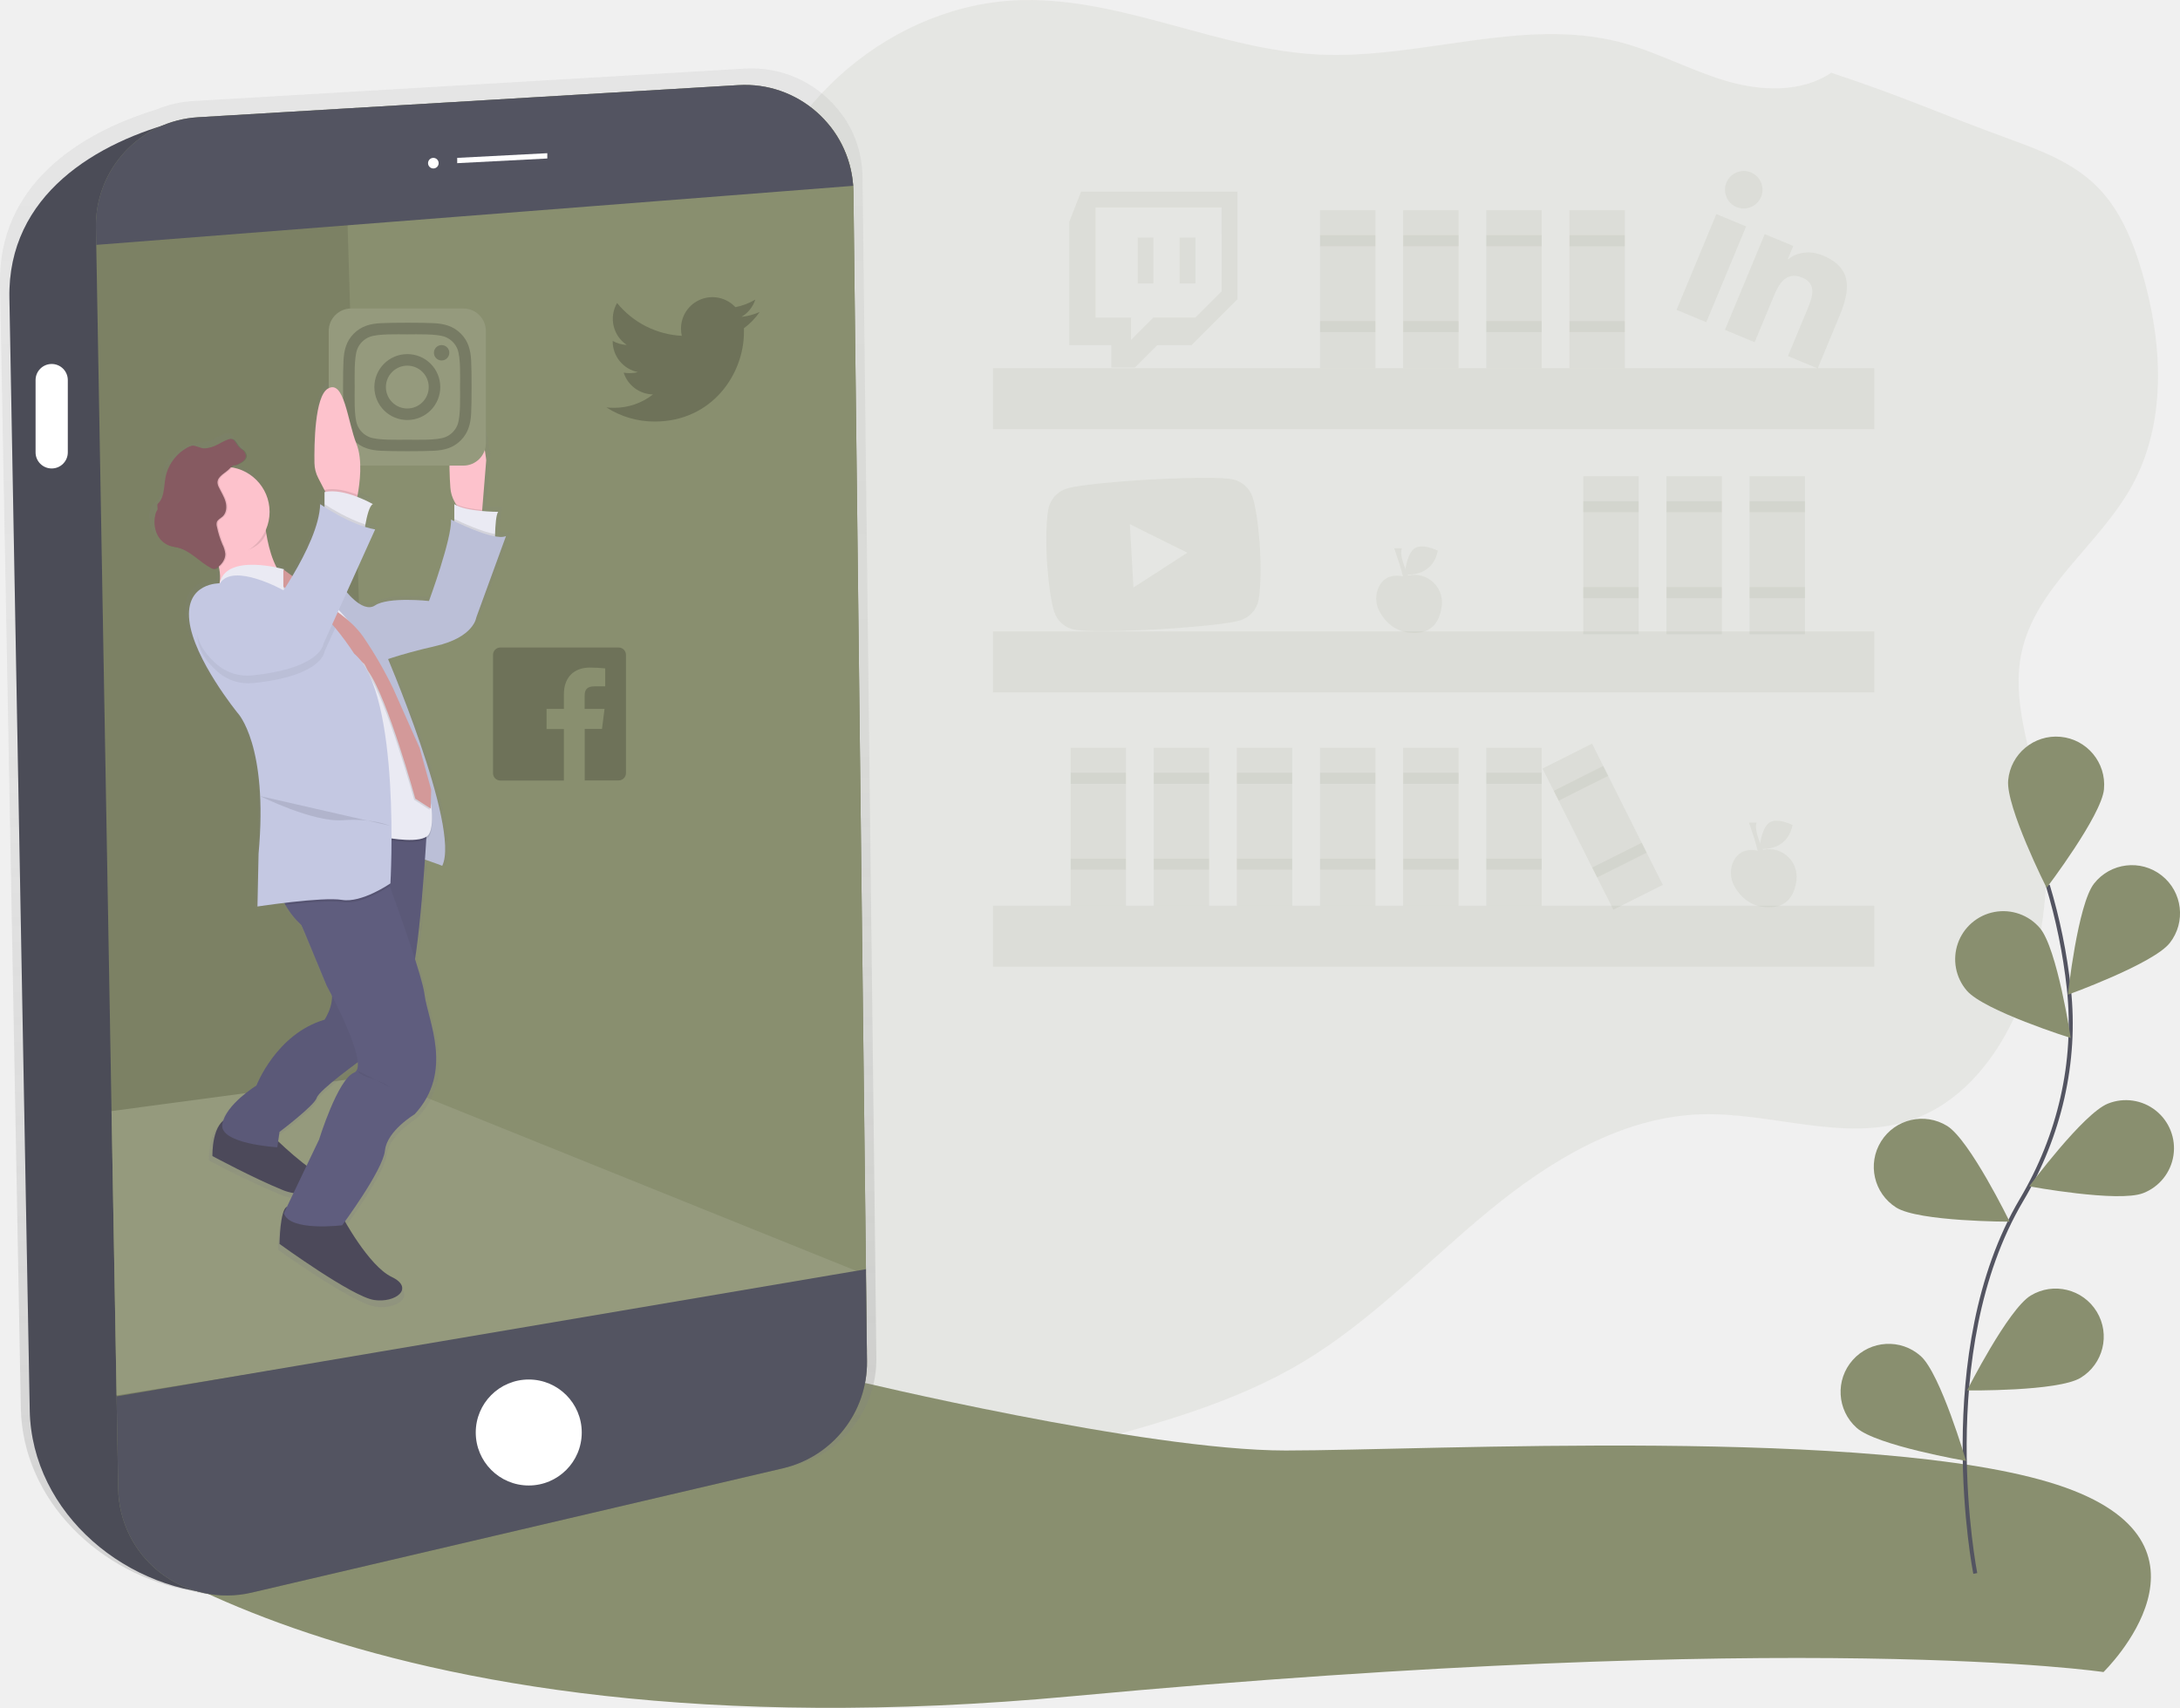
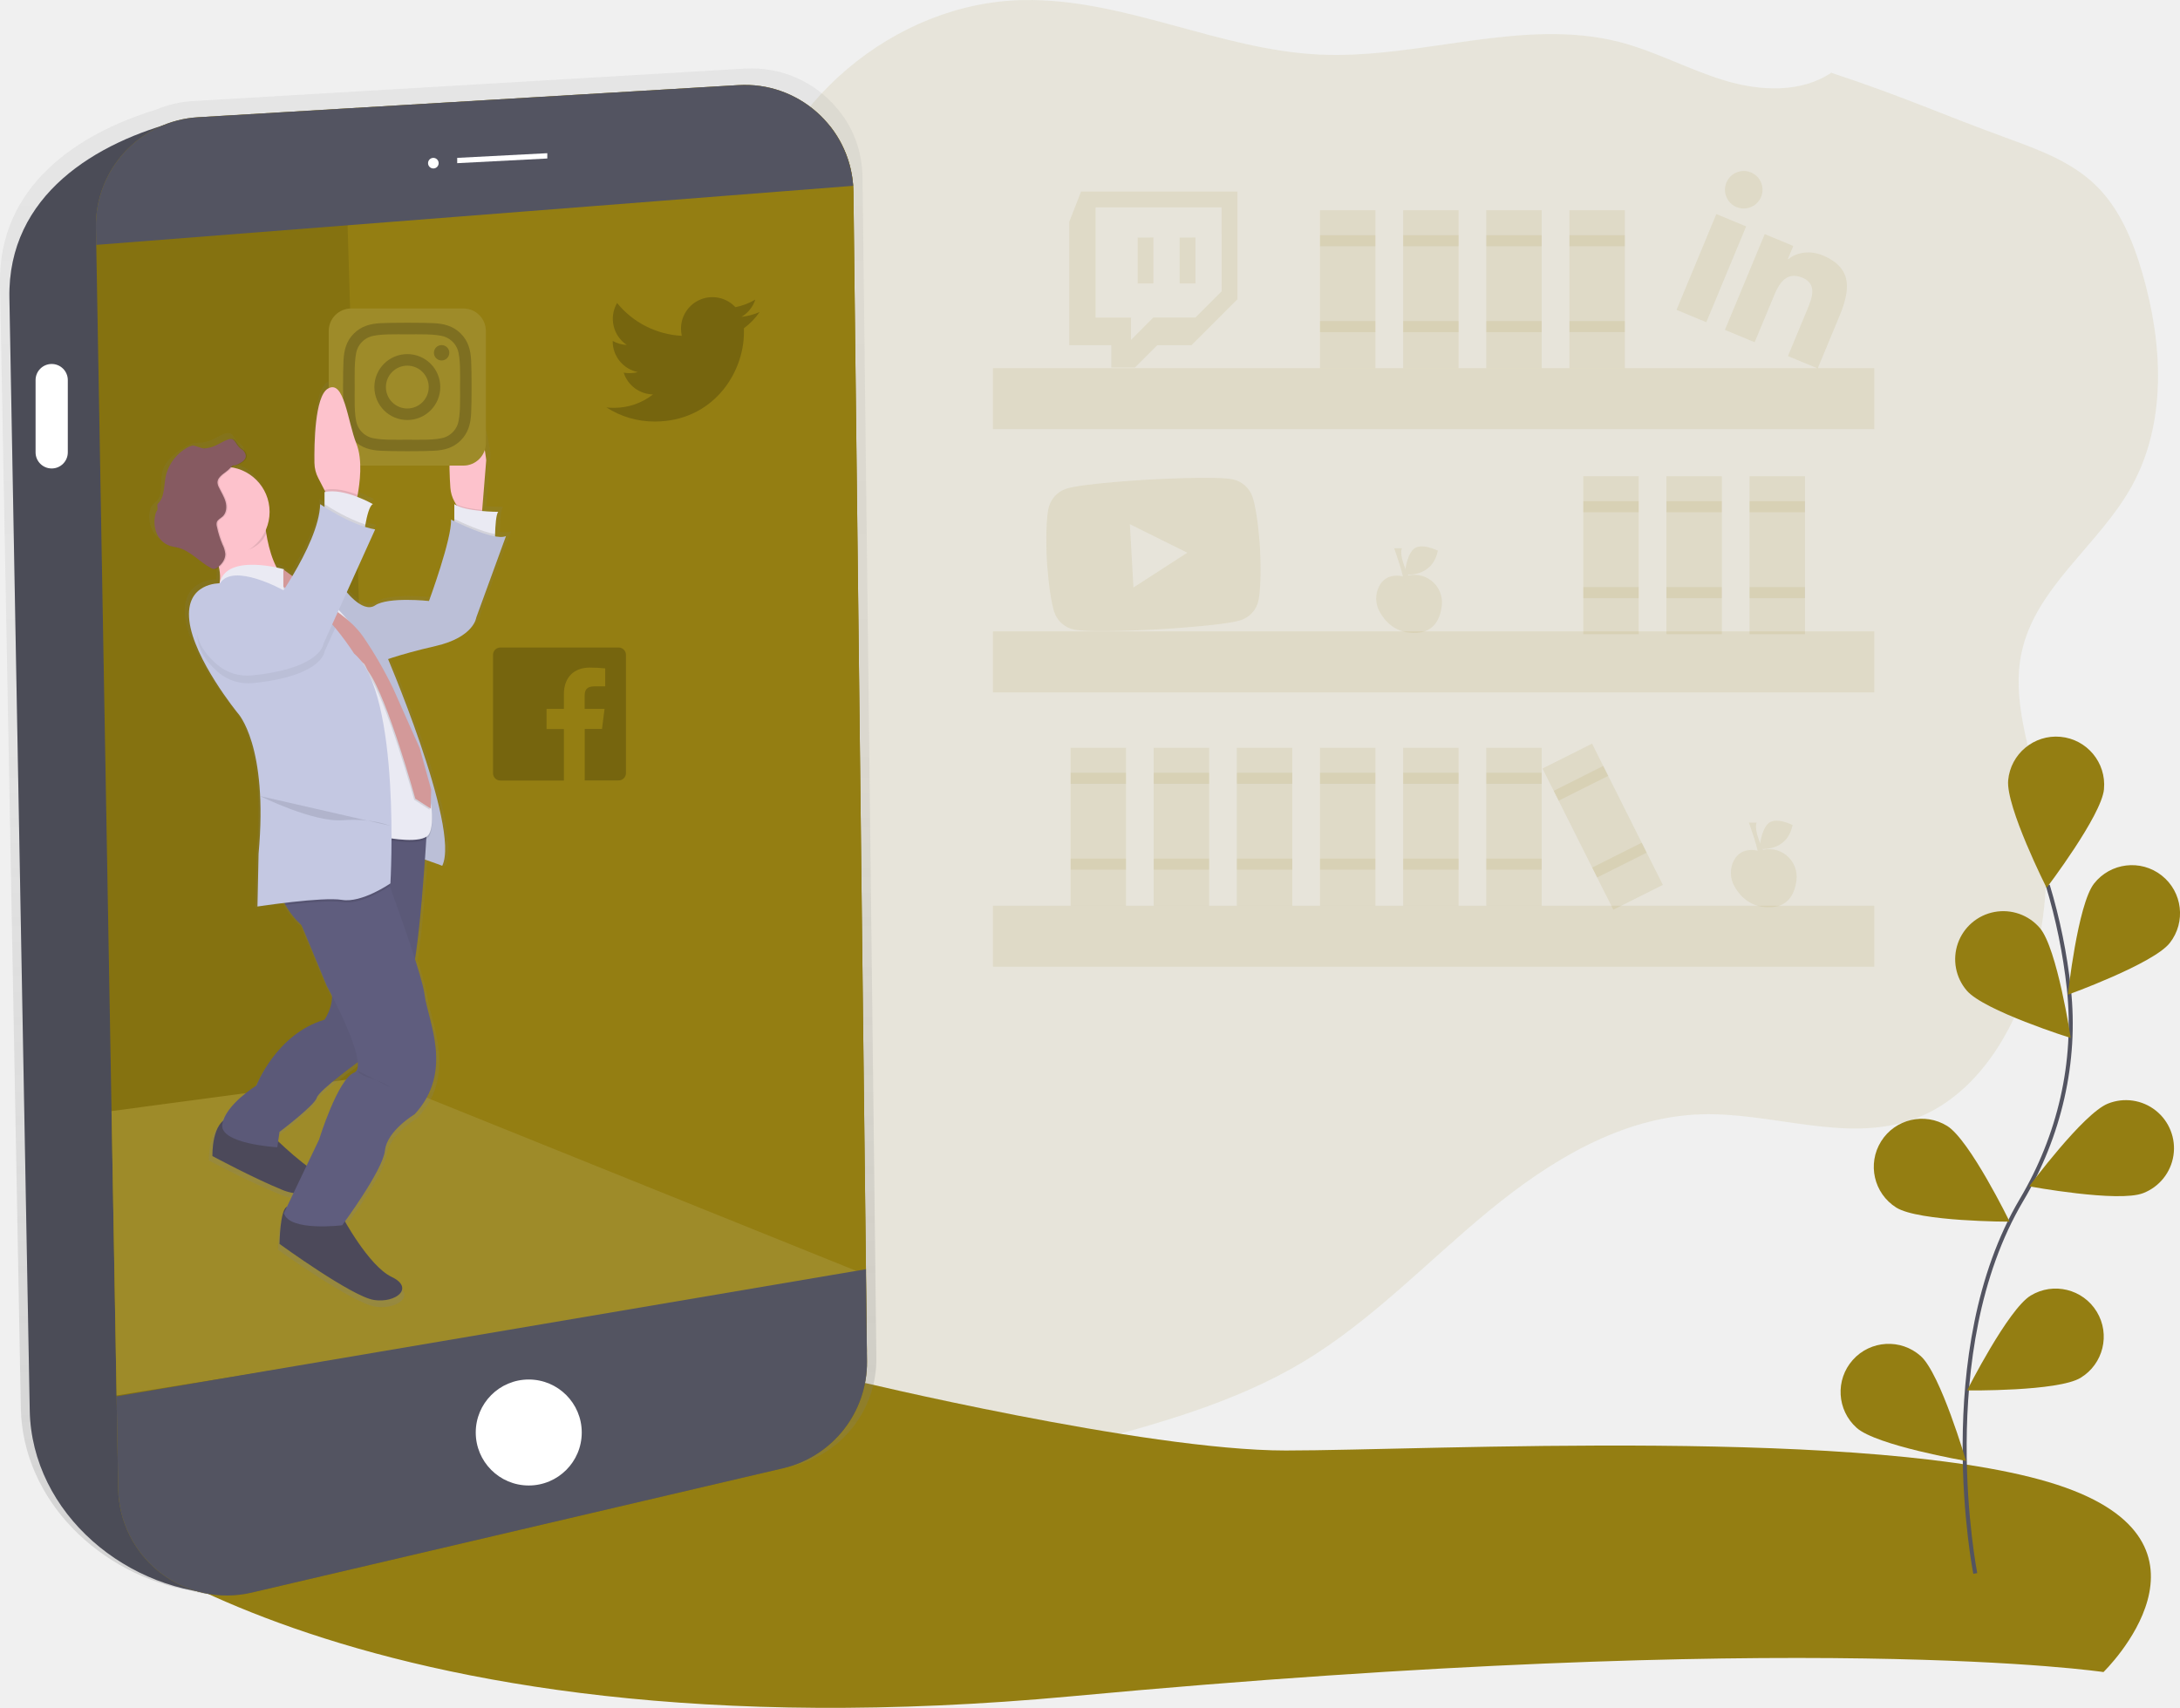
<svg xmlns="http://www.w3.org/2000/svg" xmlns:xlink="http://www.w3.org/1999/xlink" data-name="Layer 1" width="1082.19" height="847.94" viewBox="0 0 1082.19 847.94">
  <defs>
    <linearGradient id="a" x1="276.42" y1="818" x2="276.42" y2="60" gradientUnits="userSpaceOnUse">
      <stop offset="0" stop-color="gray" stop-opacity=".25" />
      <stop offset=".54" stop-color="gray" stop-opacity=".12" />
      <stop offset="1" stop-color="gray" stop-opacity=".1" />
    </linearGradient>
    <linearGradient id="b" x1="891.13" y1="675.02" x2="891.13" y2="214.93" gradientTransform="matrix(-1 0 0 1 1114 0)" xlink:href="#a" />
  </defs>
-   <path d="M909.2 36.16c37.27 12.37 51.62 19.46 88.51 32.93 15.11 5.52 30.64 11.41 42.27 22.52 12.21 11.67 18.87 27.95 23.58 44.17 10.1 34.82 12.19 74.1-5.42 105.79-16.11 29-47.49 49.78-54.54 82.18-5.2 23.89 4.26 48.17 8.9 72.17a184.8 184.8 0 01-6.35 93.79c-9.69 28.64-28.59 56.43-57.16 66.3-33.23 11.47-69.43-3.86-104.57-2.76-39.43 1.24-75.24 23.14-105.67 48.24s-57.89 54.24-91.65 74.55c-34.43 20.69-73.83 31.26-112.65 41.6-21.59 5.75-43.41 11.53-65.74 12.27-24.69.82-49.33-4.61-72.37-13.54-42.71-16.54-80.4-45.17-109.34-80.67-16.84-20.65-31.41-47.31-24.05-72.91 5.35-18.6 21-32 33-47.17 31.94-40.17 38.93-98.64 17.36-145.21-10.93-23.6-28.17-43.58-43.46-64.62s-29.13-44.43-31.5-70.33 9.64-54.65 33.65-64.64c29.45-12.24 71.25 3.84 90.26-21.78 7.2-9.71 8.12-22.5 10.32-34.38C384.29 51.68 444.1 1.12 508.1.02c49.92-.86 97 24.71 146.85 27.07 50.09 2.37 100.96-18.73 149.46-6.12 17.79 4.69 34.17 13.69 51.79 19s38 6.31 53.18-4.07" fill="#898f6f" opacity=".1" />
-   <path fill="#898f6f" opacity=".1" d="M492.93 182.79h437.49v30.27H492.93zm0 130.7h437.49v30.27H492.93zm0 136.2h437.49v30.27H492.93z" />
-   <path fill="#898f6f" opacity=".1" d="M655.27 104.38h27.51v78.42h-27.51z" />
-   <path fill="#898f6f" opacity=".1" d="M655.27 116.76h27.51v5.5h-27.51zm0 42.65h27.51v5.5h-27.51zm41.28-55.03h27.51v78.42h-27.51z" />
-   <path fill="#898f6f" opacity=".1" d="M696.55 116.76h27.51v5.5h-27.51zm0 42.65h27.51v5.5h-27.51zm41.27-55.03h27.51v78.42h-27.51z" />
-   <path fill="#898f6f" opacity=".1" d="M737.82 116.76h27.51v5.5h-27.51zm0 42.65h27.51v5.5h-27.51zm41.27-55.03h27.51v78.42h-27.51z" />
-   <path fill="#898f6f" opacity=".1" d="M779.09 116.76h27.51v5.5h-27.51zm0 42.65h27.51v5.5h-27.51zm-13.365 222.142l24.591-12.331 35.15 70.101-24.591 12.33z" />
-   <path fill="#898f6f" opacity=".1" d="M771.276 392.623l24.592-12.33 2.465 4.916-24.592 12.33zm19.118 38.117l24.592-12.331 2.465 4.916-24.592 12.33zm-4.424-194.29h27.51v78.42h-27.51z" />
-   <path fill="#898f6f" opacity=".1" d="M785.97 248.83h27.51v5.5h-27.51zm0 42.65h27.51v5.5h-27.51zm41.27-55.03h27.51v78.42h-27.51z" />
-   <path fill="#898f6f" opacity=".1" d="M827.24 248.83h27.51v5.5h-27.51zm0 42.65h27.51v5.5h-27.51zm41.27-55.03h27.51v78.42h-27.51z" />
-   <path fill="#898f6f" opacity=".1" d="M868.51 248.83h27.51v5.5h-27.51zm0 42.65h27.51v5.5h-27.51zm-337.05 79.79h27.51v78.42h-27.51z" />
-   <path fill="#898f6f" opacity=".1" d="M531.46 383.65h27.51v5.5h-27.51zm0 42.65h27.51v5.5h-27.51zm41.27-55.03h27.51v78.42h-27.51z" />
-   <path fill="#898f6f" opacity=".1" d="M572.73 383.65h27.51v5.5h-27.51zm0 42.65h27.51v5.5h-27.51zM614 371.27h27.51v78.42H614z" />
-   <path fill="#898f6f" opacity=".1" d="M614 383.65h27.51v5.5H614zm0 42.65h27.51v5.5H614zm41.27-55.03h27.51v78.42h-27.51z" />
-   <path fill="#898f6f" opacity=".1" d="M655.27 383.65h27.51v5.5h-27.51zm0 42.65h27.51v5.5h-27.51zm41.28-55.03h27.51v78.42h-27.51z" />
-   <path fill="#898f6f" opacity=".1" d="M696.55 383.65h27.51v5.5h-27.51zm0 42.65h27.51v5.5h-27.51zm41.27-55.03h27.51v78.42h-27.51z" />
-   <path fill="#898f6f" opacity=".1" d="M737.82 383.65h27.51v5.5h-27.51zm0 42.65h27.51v5.5h-27.51z" />
-   <g opacity=".1" fill="#898f6f">
+   <path d="M909.2 36.16c37.27 12.37 51.62 19.46 88.51 32.93 15.11 5.52 30.64 11.41 42.27 22.52 12.21 11.67 18.87 27.95 23.58 44.17 10.1 34.82 12.19 74.1-5.42 105.79-16.11 29-47.49 49.78-54.54 82.18-5.2 23.89 4.26 48.17 8.9 72.17a184.8 184.8 0 01-6.35 93.79c-9.69 28.64-28.59 56.43-57.16 66.3-33.23 11.47-69.43-3.86-104.57-2.76-39.43 1.24-75.24 23.14-105.67 48.24s-57.89 54.24-91.65 74.55c-34.43 20.69-73.83 31.26-112.65 41.6-21.59 5.75-43.41 11.53-65.74 12.27-24.69.82-49.33-4.61-72.37-13.54-42.71-16.54-80.4-45.17-109.34-80.67-16.84-20.65-31.41-47.31-24.05-72.91 5.35-18.6 21-32 33-47.17 31.94-40.17 38.93-98.64 17.36-145.21-10.93-23.6-28.17-43.58-43.46-64.62s-29.13-44.43-31.5-70.33 9.64-54.65 33.65-64.64c29.45-12.24 71.25 3.84 90.26-21.78 7.2-9.71 8.12-22.5 10.32-34.38C384.29 51.68 444.1 1.12 508.1.02c49.92-.86 97 24.71 146.85 27.07 50.09 2.37 100.96-18.73 149.46-6.12 17.79 4.69 34.17 13.69 51.79 19s38 6.31 53.18-4.07" fill="#947e12" opacity=".1" />
+   <path fill="#947e12" opacity=".1" d="M492.93 182.79h437.49v30.27H492.93zm0 130.7h437.49v30.27H492.93zm0 136.2h437.49v30.27H492.93z" />
+   <path fill="#947e12" opacity=".1" d="M655.27 104.38h27.51v78.42h-27.51z" />
+   <path fill="#947e12" opacity=".1" d="M655.27 116.76h27.51v5.5h-27.51zm0 42.65h27.51v5.5h-27.51zm41.28-55.03h27.51v78.42h-27.51z" />
+   <path fill="#947e12" opacity=".1" d="M696.55 116.76h27.51v5.5h-27.51zm0 42.65h27.51v5.5h-27.51zm41.27-55.03h27.51v78.42h-27.51z" />
+   <path fill="#947e12" opacity=".1" d="M737.82 116.76h27.51v5.5h-27.51zm0 42.65h27.51v5.5h-27.51zm41.27-55.03h27.51v78.42h-27.51z" />
+   <path fill="#947e12" opacity=".1" d="M779.09 116.76h27.51v5.5h-27.51zm0 42.65h27.51v5.5h-27.51zm-13.365 222.142l24.591-12.331 35.15 70.101-24.591 12.33z" />
+   <path fill="#947e12" opacity=".1" d="M771.276 392.623l24.592-12.33 2.465 4.916-24.592 12.33zm19.118 38.117l24.592-12.331 2.465 4.916-24.592 12.33zm-4.424-194.29h27.51v78.42h-27.51z" />
+   <path fill="#947e12" opacity=".1" d="M785.97 248.83h27.51v5.5h-27.51zm0 42.65h27.51v5.5h-27.51zm41.27-55.03h27.51v78.42h-27.51z" />
+   <path fill="#947e12" opacity=".1" d="M827.24 248.83h27.51v5.5h-27.51zm0 42.65h27.51v5.5h-27.51zm41.27-55.03h27.51v78.42h-27.51z" />
+   <path fill="#947e12" opacity=".1" d="M868.51 248.83h27.51v5.5h-27.51zm0 42.65h27.51v5.5h-27.51zm-337.05 79.79h27.51v78.42h-27.51z" />
+   <path fill="#947e12" opacity=".1" d="M531.46 383.65h27.51v5.5h-27.51zm0 42.65h27.51v5.5h-27.51zm41.27-55.03h27.51v78.42h-27.51z" />
+   <path fill="#947e12" opacity=".1" d="M572.73 383.65h27.51v5.5h-27.51zm0 42.65h27.51v5.5h-27.51zM614 371.27h27.51v78.42H614z" />
+   <path fill="#947e12" opacity=".1" d="M614 383.65h27.51v5.5H614zm0 42.65h27.51v5.5H614zm41.27-55.03h27.51v78.42h-27.51z" />
+   <path fill="#947e12" opacity=".1" d="M655.27 383.65h27.51v5.5h-27.51zm0 42.65h27.51v5.5h-27.51zm41.28-55.03h27.51v78.42h-27.51z" />
+   <path fill="#947e12" opacity=".1" d="M696.55 383.65h27.51v5.5h-27.51zm0 42.65h27.51v5.5h-27.51zm41.27-55.03h27.51v78.42h-27.51z" />
+   <path fill="#947e12" opacity=".1" d="M737.82 383.65h27.51v5.5h-27.51zm0 42.65h27.51v5.5h-27.51z" />
+   <g opacity=".1" fill="#947e12">
    <path d="M697.1 286.36s-8.34-2.83-12.36 4.52a13.41 13.41 0 00.18 12.91c2.64 4.77 8.07 11 18.37 10.41 8.73-.47 11.64-7.13 12.43-13.33a13.7 13.7 0 00-18.19-14.66z" />
    <path d="M686.66 304.45a13.41 13.41 0 01-.18-12.91c4-7.35 12.36-4.52 12.36-4.52l.43-.15a13.57 13.57 0 019.8.22 13.58 13.58 0 00-11.57-1.1l-.43.15s-8.34-2.83-12.36 4.52a13.41 13.41 0 00.18 12.91 20 20 0 009.43 8.93 20.68 20.68 0 01-7.66-8.05z" opacity=".1" />
    <path d="M692.77 289.89s3.09 2.43 10.61 0" opacity=".2" />
    <path d="M692.1 272.22s5.3 14.36 4.86 18.12l4.2-.44s-7.07-12.59-5.3-17.68z" />
    <path d="M692.1 272.22s5.3 14.36 4.86 18.12l4.2-.44s-7.07-12.59-5.3-17.68z" opacity=".2" />
    <path d="M713.75 273.42s-8.35-4.27-12.08-.74-4.31 12.54-4.31 12.54 13.61 1.87 16.39-11.8z" />
    <path d="M713.75 273.42s-8.35-4.27-12.08-.74-4.31 12.54-4.31 12.54 13.61 1.87 16.39-11.8z" opacity=".1" />
    <path d="M697.36 285.22s2.19-10.46 16.39-11.8" />
  </g>
-   <g opacity=".1" fill="#898f6f">
+   <g opacity=".1" fill="#947e12">
    <path d="M873.17 422.56s-8.34-2.83-12.36 4.52a13.41 13.41 0 00.18 12.91c2.64 4.77 8.07 11 18.37 10.41 8.73-.47 11.64-7.13 12.43-13.33a13.7 13.7 0 00-18.19-14.66z" />
    <path d="M862.76 440.65a13.41 13.41 0 01-.18-12.91c4-7.35 12.36-4.52 12.36-4.52l.43-.15a13.57 13.57 0 019.8.22 13.58 13.58 0 00-11.57-1.1l-.43.15s-8.34-2.83-12.36 4.52a13.41 13.41 0 00.18 12.91 20 20 0 009.43 8.93 20.68 20.68 0 01-7.66-8.05z" opacity=".1" />
    <path d="M868.86 426.09s3.09 2.43 10.61 0" opacity=".2" />
    <path d="M868.2 408.42s5.3 14.36 4.86 18.12l4.2-.44s-7.07-12.59-5.3-17.68z" />
    <path d="M868.2 408.42s5.3 14.36 4.86 18.12l4.2-.44s-7.07-12.59-5.3-17.68z" opacity=".2" />
    <path d="M889.84 409.62s-8.35-4.27-12.08-.74-4.31 12.54-4.31 12.54 13.65 1.87 16.39-11.8z" />
    <path d="M889.84 409.62s-8.35-4.27-12.08-.74-4.31 12.54-4.31 12.54 13.65 1.87 16.39-11.8z" opacity=".1" />
    <path d="M873.46 421.41s2.19-10.46 16.39-11.8" />
  </g>
-   <path d="M33.66 748.97S166.2 876.16 532.2 842.16s512-12 512-12 66-64-23-93-313-17-383-17-215-35-215-35z" fill="#898f6f" />
+   <path d="M33.66 748.97S166.2 876.16 532.2 842.16s512-12 512-12 66-64-23-93-313-17-383-17-215-35-215-35z" fill="#947e12" />
  <path d="M980.56 781.21s-21.72-110.07 23-185.51c18.77-31.66 27.41-68.35 23.45-104.94a285.89 285.89 0 00-10.46-51.23" fill="none" stroke="#535461" stroke-miterlimit="10" stroke-width="2" />
-   <path d="M1044.46 391.82c-1.21 13.13-28.49 49-28.49 49s-20.28-40.27-19.08-53.41a23.88 23.88 0 1147.56 4.37zm32.64 76.37c-8.15 10.37-50.57 25.68-50.57 25.68s4.86-44.83 13-55.2a23.89 23.89 0 1137.57 29.52zm-13.15 124.17c-12.27 4.84-56.61-3.36-56.61-3.36s26.83-36.24 39.1-41.08a23.883 23.883 0 1117.51 44.44zm-31.1 91.71c-11.28 6.84-56.37 6.26-56.37 6.26s20.32-40.26 31.59-47.1a23.882 23.882 0 0124.77 40.84zm-56.5-192.24c8.58 10 51.6 23.53 51.6 23.53s-6.74-44.59-15.32-54.6a23.883 23.883 0 10-36.28 31.07zm-35 107.72c11.18 7 56.28 7 56.28 7s-19.78-40.53-31-47.52a23.882 23.882 0 00-25.32 40.5zm-19.66 109.37c9.84 8.78 54.28 16.42 54.28 16.42s-12.64-43.28-22.49-52.07a23.882 23.882 0 10-31.8 35.64z" fill="#898f6f" />
-   <path d="M847.04 159.97l-14.77-6.14 19.76-47.55 14.77 6.14zm15.06-57.14a9.31 9.31 0 1112.14-5.08 9.34 9.34 0 01-12.14 5.08zm40.21 80.08l-14.74-6.12 9.62-23.15c2.29-5.52 5.12-12.64-2.45-15.78s-11.35 2.31-13.92 8.51l-9.78 23.54-14.75-6.13 19.76-47.55 14.16 5.89-2.7 6.49.21.09c3.52-2.92 10-4.86 17.16-1.87 14.94 6.21 13.6 17.19 8.29 30l-10.85 26.12zm-365.63-87.8l-5.87 15v61.28h20.86v11.07h11.74l11.07-11.07h17l22.81-22.81V95.11zm69.76 49.54l-13 13h-20.91l-11.07 11.12V157.7h-17.61v-54.73h62.58zm-13-26.73v22.79h-7.82v-22.74zm-20.86 0v22.79h-7.82v-22.74z" fill="#898f6f" opacity=".1" />
+   <path d="M1044.46 391.82c-1.21 13.13-28.49 49-28.49 49s-20.28-40.27-19.08-53.41a23.88 23.88 0 1147.56 4.37zm32.64 76.37c-8.15 10.37-50.57 25.68-50.57 25.68s4.86-44.83 13-55.2a23.89 23.89 0 1137.57 29.52zm-13.15 124.17c-12.27 4.84-56.61-3.36-56.61-3.36s26.83-36.24 39.1-41.08a23.883 23.883 0 1117.51 44.44zm-31.1 91.71c-11.28 6.84-56.37 6.26-56.37 6.26s20.32-40.26 31.59-47.1a23.882 23.882 0 0124.77 40.84zm-56.5-192.24c8.58 10 51.6 23.53 51.6 23.53s-6.74-44.59-15.32-54.6a23.883 23.883 0 10-36.28 31.07zm-35 107.72c11.18 7 56.28 7 56.28 7s-19.78-40.53-31-47.52a23.882 23.882 0 00-25.32 40.5zm-19.66 109.37c9.84 8.78 54.28 16.42 54.28 16.42s-12.64-43.28-22.49-52.07a23.882 23.882 0 10-31.8 35.64z" fill="#947e12" />
+   <path d="M847.04 159.97l-14.77-6.14 19.76-47.55 14.77 6.14zm15.06-57.14a9.31 9.31 0 1112.14-5.08 9.34 9.34 0 01-12.14 5.08zm40.21 80.08l-14.74-6.12 9.62-23.15c2.29-5.52 5.12-12.64-2.45-15.78s-11.35 2.31-13.92 8.51l-9.78 23.54-14.75-6.13 19.76-47.55 14.16 5.89-2.7 6.49.21.09c3.52-2.92 10-4.86 17.16-1.87 14.94 6.21 13.6 17.19 8.29 30l-10.85 26.12zm-365.63-87.8l-5.87 15v61.28h20.86v11.07h11.74l11.07-11.07h17l22.81-22.81V95.11zm69.76 49.54l-13 13h-20.91l-11.07 11.12V157.7h-17.61v-54.73h62.58zm-13-26.73v22.79h-7.82v-22.74zm-20.86 0v22.79h-7.82v-22.74z" fill="#947e12" opacity=".1" />
  <path d="M493.89 695.71l-.47-40.27v-1.18l-6.35-540.39c0-.66 0-1.31-.06-2a53.87 53.87 0 00-2.15-12.74c-.1-.33-.19-.65-.29-1s-.2-.61-.31-.92-.26-.77-.4-1.15-.21-.55-.31-.83-.31-.8-.47-1.2l-.33-.78c-.17-.41-.35-.81-.53-1.21l-.35-.74q-.29-.6-.59-1.2l-.37-.72q-.31-.59-.64-1.18l-.39-.7c-.23-.39-.46-.78-.69-1.16l-.41-.67c-.25-.39-.5-.78-.76-1.16l-.42-.51c-.28-.41-.57-.81-.86-1.21l-.37-.51q-.63-.85-1.3-1.67a55.29 55.29 0 00-46.39-20.51l-274 16.12a55.49 55.49 0 00-18.42 4.29C96.48 92.68 58 119.1 58.92 166.86L69.23 725c.85 46.12 39.53 83 84.46 90.81a55.35 55.35 0 0028.09.75l269.61-62.4a54.65 54.65 0 0042.55-53.71z" transform="translate(-58.9 -26.03)" fill="url(#a)" />
  <path d="M4.67 147.9l10.09 552.23c.94 51.45 48.94 91.34 99.71 91.34L91.76 59.3l-2 .51C47.75 70.42 3.74 96.83 4.67 147.9z" fill="#535461" />
  <path d="M4.67 147.9l10.09 552.23c.94 51.45 48.94 91.34 99.71 91.34L91.76 59.3l-2 .51C47.75 70.42 3.74 96.83 4.67 147.9z" opacity=".1" />
-   <path d="M430.39 675.84a54 54 0 01-41.64 53.13L124.9 790.72a53.93 53.93 0 01-66.22-51.56l-.8-45.88v-.46l-2.5-141.19-7.59-430.05-.16-8.59a53.94 53.94 0 0150.73-54.78l268.17-15.95a53.89 53.89 0 0157 50c.09 1.05.13 2.13.14 3.21l6.21 534.69v2.76l.45 38.25z" fill="#898f6f" />
+   <path d="M430.39 675.84a54 54 0 01-41.64 53.13L124.9 790.72a53.93 53.93 0 01-66.22-51.56l-.8-45.88v-.46l-2.5-141.19-7.59-430.05-.16-8.59a53.94 53.94 0 0150.73-54.78l268.17-15.95a53.89 53.89 0 0157 50c.09 1.05.13 2.13.14 3.21l6.21 534.69v2.76l.45 38.25z" fill="#947e12" />
  <path d="M430.39 675.84a54 54 0 01-41.64 53.13L124.9 790.72a53.93 53.93 0 01-66.22-51.56l-.8-45.88v-.46l-2.5-141.19-7.59-430.05-.16-8.59a53.94 53.94 0 0150.73-54.78l268.17-15.95a53.89 53.89 0 0157 50c.09 1.05.13 2.13.14 3.21l6.21 534.69v2.76l.45 38.25z" opacity=".1" />
-   <path d="M430.34 671.17L190.1 696.74l-18.4-613.1L411.92 62.5a53.65 53.65 0 0111.74 33z" fill="#898f6f" />
-   <path fill="#898f6f" d="M429.89 632.92l-372.02 59.9-2.5-141.18 129.87-17.37 244.65 98.65z" />
+   <path d="M430.34 671.17L190.1 696.74l-18.4-613.1L411.92 62.5a53.65 53.65 0 0111.74 33z" fill="#947e12" />
+   <path fill="#947e12" d="M429.89 632.92l-372.02 59.9-2.5-141.18 129.87-17.37 244.65 98.65z" />
  <path fill="#fff" opacity=".1" d="M429.89 632.92l-372.02 59.9-2.5-141.18 129.87-17.37 244.65 98.65z" />
  <path d="M430.39 675.84a54 54 0 01-41.64 53.13L124.9 790.72a53.93 53.93 0 01-66.22-51.56l-.8-45.88 372-63.13v2.76l.45 38.25zm-6.88-583.58L47.78 121.58l-.16-8.59a53.94 53.94 0 0150.73-54.78l268.18-15.95a53.89 53.89 0 0157 50z" fill="#535461" />
  <circle cx="262.48" cy="711.22" r="26.31" fill="#fff" />
  <path fill="#fff" d="M271.69 78.69l-44.73 2.32v-2.63l44.73-2.32v2.63z" />
  <rect x="17.66" y="180.71" width="16" height="51.88" rx="8" ry="8" fill="#fff" />
  <circle cx="215.12" cy="81.01" r="2.63" fill="#fff" />
  <path d="M134.24 288.67a11.36 11.36 0 006.7 6.25c1.33.43 2.73.58 4.08.91 6.45 1.61 11 7.19 16.9 10.27a3.25 3.25 0 001.56.48h.2a1.92 1.92 0 00.37 0 3.13 3.13 0 001.65-.69l.26-.2a19.78 19.78 0 01.29 8c-2.34 0-17.49.93-15.42 18.83 2.25 19.38 24.72 46.52 24.72 46.52s15.73 16.06 10.67 70.89l-.56 26.58s6-.91 13.75-1.82q.27.53.55 1a41.39 41.39 0 008.3 10.26l12.79 30.39s1.1 2 2.72 5.1c.15 6.44-3.85 12.07-3.85 12.07-24.72 7.2-34.83 33.23-34.83 33.23s-14 8.36-17 17.67c-5.89 4.77-5.49 17.78-5.49 17.78s20.79 11.08 36 17.17a25 25 0 005.47 1.5l-3.38 7c-3.52 1.27-3.78 18.67-3.78 18.67s37.08 26.58 48.31 28.25 20.79-6.09 9-11.63c-9.5-4.46-20.1-21.5-23.86-28 4.7-6.45 19.54-27.35 20.49-35.73C252 589.5 266 581.19 266 581.19c20.22-21.6 6.74-47.08 5.06-60.37 0-.25-.07-.53-.12-.83a145.4 145.4 0 00-4.75-17c2.21-13.94 4-35.71 5-50.08 4.46 1.44 8.83 3.13 8.83 3.13 8.2-16.65-19.66-85.2-27.68-104.2 4.68-1.55 12.74-4 24.31-6.56 19.66-4.43 20.79-14.4 20.79-14.4l15.17-41c-1.29.58-3.27.55-5.59.15v-1.11c.12-3.89.49-10.1 1.63-11.23 0 0-3.73 0-8.26-.4v-.55l2-25.07s-2.81-27.69-12.36-23.82c-7.67 3.11-6.64 28-5.94 37.69a16.81 16.81 0 002.13 7l.64 1.14.44.78a9.44 9.44 0 01-1.21-.69v8.58c-1.06-.51-1.69-.82-1.69-.82.56 9.42-11.24 41-11.24 41s-20.79-2.22-27.53 2.22c-4.94 3.25-11.4-3-14.49-6.61l14.49-31.6a41.43 41.43 0 01-5.17-1.26c.06-.38.14-.79.21-1.21.74-4 2.06-9.56 3.84-10.26a63 63 0 00-8-3.66c.06-.32.13-.66.21-1 1.05-5.54 2.7-17.51-.65-25.77-4.49-11.08-6.18-32.68-14.61-27.69-6.69 4-7 27.79-6.85 37.46a16.61 16.61 0 001.92 7.51l3.25 6.15.45.85-.45.08v7.57c-1.42-.9-2.25-1.47-2.25-1.47-.28 10.65-7.33 24.84-14.22 36.26l-3.5-2.52-.86-.62a2.14 2.14 0 010-.33s-1.44-.41-3.72-.87c-2.83-5.37-4.41-11.85-5.29-17.23-.09-.56-.17-1.11-.25-1.64a22.35 22.35 0 002-9.17 22.81 22.81 0 00-19.26-22.4c.69-.77 1-1 1.2-1h.15a4.17 4.17 0 002.54-.68c1.78-.87 3.79-2.16 3.78-4.11 0-1.43-1.14-2.61-2.34-3.42-2.9-1.94-3-5.29-5.68-5a3.58 3.58 0 00-1.53.2c-2.47.81-4.62 2.36-7 3.34a16.64 16.64 0 01-5.28 1.2 21.85 21.85 0 00-3.46.27 10.16 10.16 0 00-2.61 1.06c-5.08 2.77-10.93 7-12.56 12.47-1.53 5.14.59 11.81-3.35 15.51a14.5 14.5 0 00-2 1.89 6.56 6.56 0 00-1 2.52 15.11 15.11 0 00.95 9.1zM237 555c.21 2.65-.29 4.53-1.84 5.14-8.43 3.32-18 33.78-18 33.78l-6.39 13.19a170 170 0 01-14.53-12.29l.69-4.77s18-13.29 19.1-17.17c.89-3.13 15.42-13.88 20.97-17.88z" transform="translate(-58.9 -26.03)" fill="url(#b)" />
  <path d="M190.6 322.34s38.2 88.42 28.93 107.52c0 0-15.28-6-17.47-4.91s-24-114.07-24-114.07z" fill="#c4c8e2" />
  <path d="M190.6 322.34s38.2 88.42 28.93 107.52c0 0-15.28-6-17.47-4.91s-24-114.07-24-114.07z" opacity=".05" />
  <path d="M169.86 603.97s13.1 24.56 24.56 30 2.18 13.1-8.73 11.46-46.94-27.84-46.94-27.84.25-17.15 3.67-18.4 27.44 4.78 27.44 4.78zm-34.39-39.85s18.56 18.56 26.74 20.19-7.1 12.55-21.83 6.55-34.93-16.89-34.93-16.89-.55-17.47 8.73-19.1 21.29 9.25 21.29 9.25z" fill="#4c495a" />
  <path d="M211.88 412.39s-3.78 66.58-8.78 75.87-23.47 37.66-23.47 37.66-21.29 15.28-22.38 19.1-18.5 16.95-18.5 16.95l-1.09 7.64s-28.93-1.64-27.29-11.46 16.92-19.18 16.92-19.18 9.81-25.61 33.81-32.7c0 0 7.64-10.92 1.09-19.65 0 0-16.37-40.93-25.65-45.85s3.82-33.29 3.82-33.29z" fill="#5f5d7e" />
  <path d="M211.88 412.39s-3.78 66.58-8.78 75.87-23.47 37.66-23.47 37.66-21.29 15.28-22.38 19.1-18.5 16.95-18.5 16.95l-1.09 7.64s-28.93-1.64-27.29-11.46 16.92-19.18 16.92-19.18 9.81-25.61 33.81-32.7c0 0 7.64-10.92 1.09-19.65 0 0-16.37-40.93-25.65-45.85s3.82-33.29 3.82-33.29z" opacity=".05" />
  <path d="M158.4 565.76l-17.47 36.57c2.73 9.28 28.93 6 28.93 6s20.24-27.29 21.24-37.11 14.74-18 14.74-18c19.65-21.29 6.55-46.39 4.91-59.49 0-.25-.07-.52-.12-.81-1.45-8.78-10.28-34.06-17.15-53-4.63-12.75-8.38-22.62-8.38-22.62s-36.57 1.64-44.21 14.74c-3.5 6-1.93 12.24.79 17.25a40.65 40.65 0 008.07 10.11l12.43 30s21.83 39.84 13.64 43.12-17.42 33.24-17.42 33.24z" fill="#5f5d7e" />
  <path d="M223.57 242.14a16.74 16.74 0 002.07 6.95l.62 1.12 3.08 5.55h9.82l.21-2.58 2-24.71s-2.73-27.29-12-23.47c-7.47 3.06-6.48 27.58-5.8 37.14z" fill="#fdc2cc" />
  <path d="M226.27 250.21l3.08 5.55h9.82l.21-2.58c-4.57-.41-10.02-1.21-13.11-2.97z" opacity=".1" />
  <path d="M225.53 250.3v12.55l20.19 5.46s0-1.3.05-3.13c.11-3.83.47-10 1.58-11.06.01 0-16.37 0-21.82-3.82z" fill="#eaeaf3" />
  <path d="M225.53 257.66v5.19l20.19 5.46s0-1.3.05-3.13c-6.67-1.21-16.42-5.67-20.24-7.52z" opacity=".1" />
  <path d="M107.74 278.37c4 11.51-1.2 16.68-1.2 16.68s49.12 3.27 37.11-5.46c-7-5.1-10.12-16.35-11.48-24.82a84.65 84.65 0 01-1.07-10.65s-39.25-.58-31.11 10.37a52.55 52.55 0 017.75 13.88z" fill="#fdc2cc" />
  <path d="M100 264.49c4 5.38 5.31 6.17 6.65 10.06a21.94 21.94 0 003.72.31c9.36 0 18.47-1.93 21.81-10.09a84.65 84.65 0 01-1.08-10.65s-39.25-.58-31.1 10.37z" opacity=".1" />
  <circle cx="111.45" cy="254.12" r="22.38" fill="#fdc2cc" />
  <path d="M223.89 257.97s21.29 10.92 27.29 8.19l-14.74 40.39s-1.09 9.82-20.19 14.19-28.38 8.19-28.38 8.19l-35.48-42 18 4.91s9.28 13.1 15.83 8.73 26.74-2.18 26.74-2.18 11.48-31.17 10.93-40.42z" fill="#c4c8e2" />
  <path d="M223.89 257.97s21.29 10.92 27.29 8.19l-14.74 40.39s-1.09 9.82-20.19 14.19-28.38 8.19-28.38 8.19l-35.48-42 18 4.91s9.28 13.1 15.83 8.73 26.74-2.18 26.74-2.18 11.48-31.17 10.93-40.42z" opacity=".05" />
  <path d="M140.93 283.7s-28.85-8.25-31.89 7.08c0 0 13.33-6.5 32.44 5 1.43.86 2.83 1.78 4.2 2.74 16.81 11.78 28.55 30 33.27 50.71l12.15 53.41 1.13 14.33s17.47 3.45 20.74-1.72 1.09-22.41-3.82-28.15-12.55-30.43-12.55-30.43l-4.78-14.33a95.85 95.85 0 00-18.72-32.78l-1.15-1.39a71.66 71.66 0 00-26.61-19.9c-2.77-1.23-4.79-2.76-4.41-4.57z" opacity=".1" />
  <path d="M140.93 282.61s-28.85-8.25-31.89 7.08c0 0 13.33-6.5 32.44 5 1.43.86 2.83 1.78 4.2 2.74 16.81 11.78 28.55 30 33.27 50.71l12.15 53.4 1.09 14.36s17.47 3.45 20.74-1.72 1.09-22.41-3.82-28.15-12.55-30.45-12.55-30.45l-4.78-14.33a95.85 95.85 0 00-18.68-32.79l-1.15-1.39a71.66 71.66 0 00-26.61-19.9c-2.77-1.2-4.79-2.75-4.41-4.56z" fill="#eaeaf3" />
  <path d="M213.49 392.63l-.24 9.4-7.64-4.91s-13.61-49.53-23.2-63c-1.13-1.59-1.68-4-2.73-4.37l-39-37.66v-8.73s19.92 14.74 21.56 17.47c.7 1.16 11.16 6.88 17.47 15.83a197.85 197.85 0 0115 25.92l13.08 29.39z" opacity=".1" />
  <path d="M140.66 282.77v8.46l39.57 37.93c1.05.4 1.6 2.78 2.73 4.37 9.59 13.51 23.2 63 23.2 63l7.64 4.91.24-9.4-5.7-20.62-13.1-29.45a197.8 197.8 0 00-15-25.92c-6.3-9-16.77-14.67-17.47-15.83-1.41-2.35-16.8-13.62-21-16.69z" fill="#d39999" />
-   <rect x="163.19" y="153.16" width="78" height="78" rx="11.17" ry="11.17" fill="#898f6f" />
+   <rect x="163.19" y="153.16" width="78" height="78" rx="11.17" ry="11.17" fill="#947e12" />
  <rect x="163.19" y="153.16" width="78" height="78" rx="11.17" ry="11.17" fill="#fff" opacity=".1" />
  <path d="M202.2 175.81a16.36 16.36 0 1016.36 16.36 16.33 16.33 0 00-16.36-16.36zm0 27a10.63 10.63 0 1110.63-10.63 10.65 10.65 0 01-10.63 10.63zm20.84-27.66a3.82 3.82 0 11-3.82-3.82 3.81 3.81 0 013.83 3.81zm10.84 3.82c-.24-5.11-1.41-9.64-5.15-13.37s-8.26-4.9-13.37-5.15c-5.27-.3-21.06-.3-26.32 0-5.1.24-9.62 1.41-13.37 5.14s-4.9 8.26-5.15 13.37c-.3 5.27-.3 21.06 0 26.32.24 5.11 1.41 9.64 5.15 13.37s8.26 4.9 13.37 5.15c5.27.3 21.06.3 26.32 0 5.11-.24 9.64-1.41 13.37-5.15s4.9-8.26 5.15-13.37c.3-5.27.3-21 0-26.31zm-6.78 32a10.77 10.77 0 01-6.06 6.06c-4.2 1.67-14.17 1.28-18.81 1.28s-14.62.37-18.81-1.28a10.77 10.77 0 01-6.06-6.06c-1.67-4.2-1.28-14.17-1.28-18.81s-.37-14.62 1.28-18.81a10.77 10.77 0 016.06-6.06c4.2-1.67 14.17-1.28 18.81-1.28s14.62-.37 18.81 1.28a10.77 10.77 0 016.06 6.06c1.67 4.2 1.28 14.17 1.28 18.81s.36 14.62-1.28 18.81z" opacity=".2" />
  <path d="M118.91 230.36c1.73-.85 3.68-2.13 3.67-4.05a4.45 4.45 0 00-2.28-3.34c-3.12-2.12-2.88-6-6.46-4.77-2.4.8-4.49 2.32-6.83 3.29a16 16 0 01-5.13 1.19 20.93 20.93 0 00-3.37.27 9.79 9.79 0 00-2.54 1 21.92 21.92 0 00-10.31 12.86c-1.48 5.07-1.33 11.07-5.15 14.71a14.19 14.19 0 00-1.9 1.86 6.51 6.51 0 00-1 2.49 15.09 15.09 0 00.75 9.06 11.1 11.1 0 006.51 6.16c1.29.42 2.65.57 4 .9 6.27 1.58 10.71 7.08 16.42 10.12a3.13 3.13 0 001.52.48 3 3 0 001.6-.68c2.21-1.58 4-4 4-6.74a13.63 13.63 0 00-1.46-4.86 47.09 47.09 0 01-2.73-8.79 4.29 4.29 0 01-.06-2.13c.41-1.32 1.88-1.94 2.9-2.88 1.94-1.8 2.17-4.84 1.45-7.38s-2.21-4.78-3.33-7.17a5.65 5.65 0 01-.66-2.33c0-3.19 4.31-4.92 6.13-7 2.45-2.88.89-.6 4.26-2.27z" opacity=".1" />
  <path d="M118.36 230.36c1.73-.85 3.68-2.13 3.67-4.05a4.45 4.45 0 00-2.28-3.37c-3.12-2.12-2.88-6-6.46-4.77-2.4.8-4.49 2.32-6.83 3.29a16 16 0 01-5.13 1.19c-1.13.07-4.77-1.65-5.87-1.4a9.79 9.79 0 00-2.54 1 21.92 21.92 0 00-10.31 12.86c-1.48 5.07-.45 11.4-4.27 15-.64.61.23 2.47-.29 3.19a6.51 6.51 0 00-1 2.49 15.09 15.09 0 00.75 9.06 11.1 11.1 0 006.51 6.16c1.29.42 2.65.57 4 .9 6.27 1.58 10.71 7.08 16.42 10.12a3.13 3.13 0 001.52.48 3 3 0 001.6-.68c2.21-1.58 4-4 4-6.74a13.63 13.63 0 00-1.46-4.86 47.09 47.09 0 01-2.73-8.79 4.29 4.29 0 01-.06-2.13c.41-1.32 1.88-1.94 2.9-2.88 1.94-1.8 2.17-4.84 1.45-7.38s-2.21-4.78-3.33-7.17a5.65 5.65 0 01-.66-2.33c0-3.19 4.31-4.92 6.13-7 2.46-2.8.9-.52 4.27-2.19z" fill="#865a61" />
  <path d="M141.72 449.29c10-1.18 22.6-2.34 28.14-1.42 8.91 1.48 21.41-6.46 23.66-7.95-4.63-12.75-8.38-22.62-8.38-22.62s-36.57 1.64-44.21 14.74c-3.5 6-1.93 12.24.79 17.25z" opacity=".1" />
  <path d="M93.99 308.15c2.18 19.1 24 45.85 24 45.85s15.28 15.83 10.37 69.86l-.55 26.2s32.2-4.91 42-3.27 24-8.19 24-8.19 5.46-94.42-18-114.07a138.64 138.64 0 00-9.43-12.83c-6.3-7.63-14.87-16.22-22.88-18.34a14.32 14.32 0 00-3.16-.49s-24.56-13.64-31.11-3.27c.04-.01-17.42-.55-15.24 18.55z" fill="#c4c8e2" />
  <path d="M193.6 409.97s-8.73-3.82-23.47-2.73-41-12-41-12" opacity=".1" />
  <path d="M177.77 531.65s-.55 1.64 6.55 3.82 9.28 4.37 9.28 4.37" opacity=".05" />
  <path d="M156.1 229.91a16.56 16.56 0 001.87 7.4l3.13 6.06 2.18 4.2 13.64 1.09s.28-1.12.63-3c1-5.46 2.63-17.25-.63-25.4-4.37-10.92-6-32.2-14.19-27.29-6.46 3.92-6.77 27.41-6.63 36.94z" fill="#fdc2cc" />
  <path d="M161.1 243.2v.17l2.18 4.2 13.64 1.09s.28-1.12.63-3c-4.85-1.88-11.25-3.61-16.45-2.46z" opacity=".1" />
  <path d="M161.1 244.29v9.82l19.65 10.37s.22-1.78.64-4.08c.71-3.95 2-9.43 3.73-10.11-.02.01-14.17-8.18-24.02-6z" fill="#eaeaf3" />
  <path d="M107.99 333.5a23.12 23.12 0 0017.65 5.65c34.55-3.51 35.49-15.72 35.49-15.72l5.31-11.74c-6.3-7.63-14.87-16.22-22.88-18.34-5.73 9.23-10.8 15.89-10.8 15.89s-25.65-19.65-33.29-1.09c-4.47 10.82 2.18 19.76 8.52 25.35z" opacity=".05" />
  <path d="M161.1 250.31v3.81l19.65 10.37s.22-1.78.64-4.08c-8.44-2.72-16.82-7.86-20.29-10.1z" opacity=".1" />
  <path d="M158.94 250.3s14.74 10.37 27.29 12.55l-25.65 56.76s-.94 12.21-35.49 15.72a23.13 23.13 0 01-17.65-5.65c-6.33-5.6-13-14.55-8.53-25.35 7.64-18.56 33.29 1.09 33.29 1.09s26.2-34.38 26.74-55.12z" fill="#c4c8e2" />
  <path d="M369.3 162.97v2c0 20.59-15.67 44.32-44.32 44.32a44 44 0 01-23.92-7 32.22 32.22 0 003.76.19 31.2 31.2 0 0019.34-6.65 15.6 15.6 0 01-14.56-10.8 19.64 19.64 0 002.94.24 16.47 16.47 0 004.1-.53 15.58 15.58 0 01-12.49-15.29v-.19a15.69 15.69 0 007 2 15.6 15.6 0 01-4.82-20.83 44.28 44.28 0 0032.12 16.3 17.58 17.58 0 01-.39-3.57 15.59 15.59 0 0127-10.66 30.67 30.67 0 009.89-3.76 15.53 15.53 0 01-6.85 8.58 31.23 31.23 0 009-2.41 33.48 33.48 0 01-7.8 8.06zm-58.56 162.15v58.71a3.64 3.64 0 01-3.64 3.64h-16.83v-25.55h8.57l1.26-9.95h-9.87v-6.36c0-2.89.8-4.85 4.94-4.85h5.27v-8.91a70.91 70.91 0 00-7.69-.4c-7.6 0-12.82 4.64-12.82 13.17v7.35h-8.6v10h8.6v25.56h-31.55a3.65 3.65 0 01-3.64-3.64v-58.77a3.65 3.65 0 013.64-3.64h58.72a3.65 3.65 0 013.64 3.64z" opacity=".2" />
-   <path d="M621.82 246.87a13.31 13.31 0 00-9.89-8.88c-8.38-1.76-41.45.11-41.45.11s-33.08 1.87-41.2 4.56a13.31 13.31 0 00-8.82 9.94c-1.74 8.43-.76 25.75-.76 25.75s1 17.32 3.66 25.5a13.11 13.11 0 009.88 8.73c8.38 1.76 41.45-.11 41.45-.11s33.08-1.87 41.2-4.56a13.11 13.11 0 008.83-9.79c1.74-8.43.76-25.75.76-25.75s-.98-17.32-3.66-25.5zm-59.16 44.84l-1.78-31.46 28.54 14.16-26.76 17.29z" fill="#898f6f" opacity=".1" />
+   <path d="M621.82 246.87a13.31 13.31 0 00-9.89-8.88c-8.38-1.76-41.45.11-41.45.11s-33.08 1.87-41.2 4.56a13.31 13.31 0 00-8.82 9.94c-1.74 8.43-.76 25.75-.76 25.75s1 17.32 3.66 25.5a13.11 13.11 0 009.88 8.73c8.38 1.76 41.45-.11 41.45-.11s33.08-1.87 41.2-4.56a13.11 13.11 0 008.83-9.79c1.74-8.43.76-25.75.76-25.75s-.98-17.32-3.66-25.5zm-59.16 44.84l-1.78-31.46 28.54 14.16-26.76 17.29z" fill="#947e12" opacity=".1" />
</svg>
